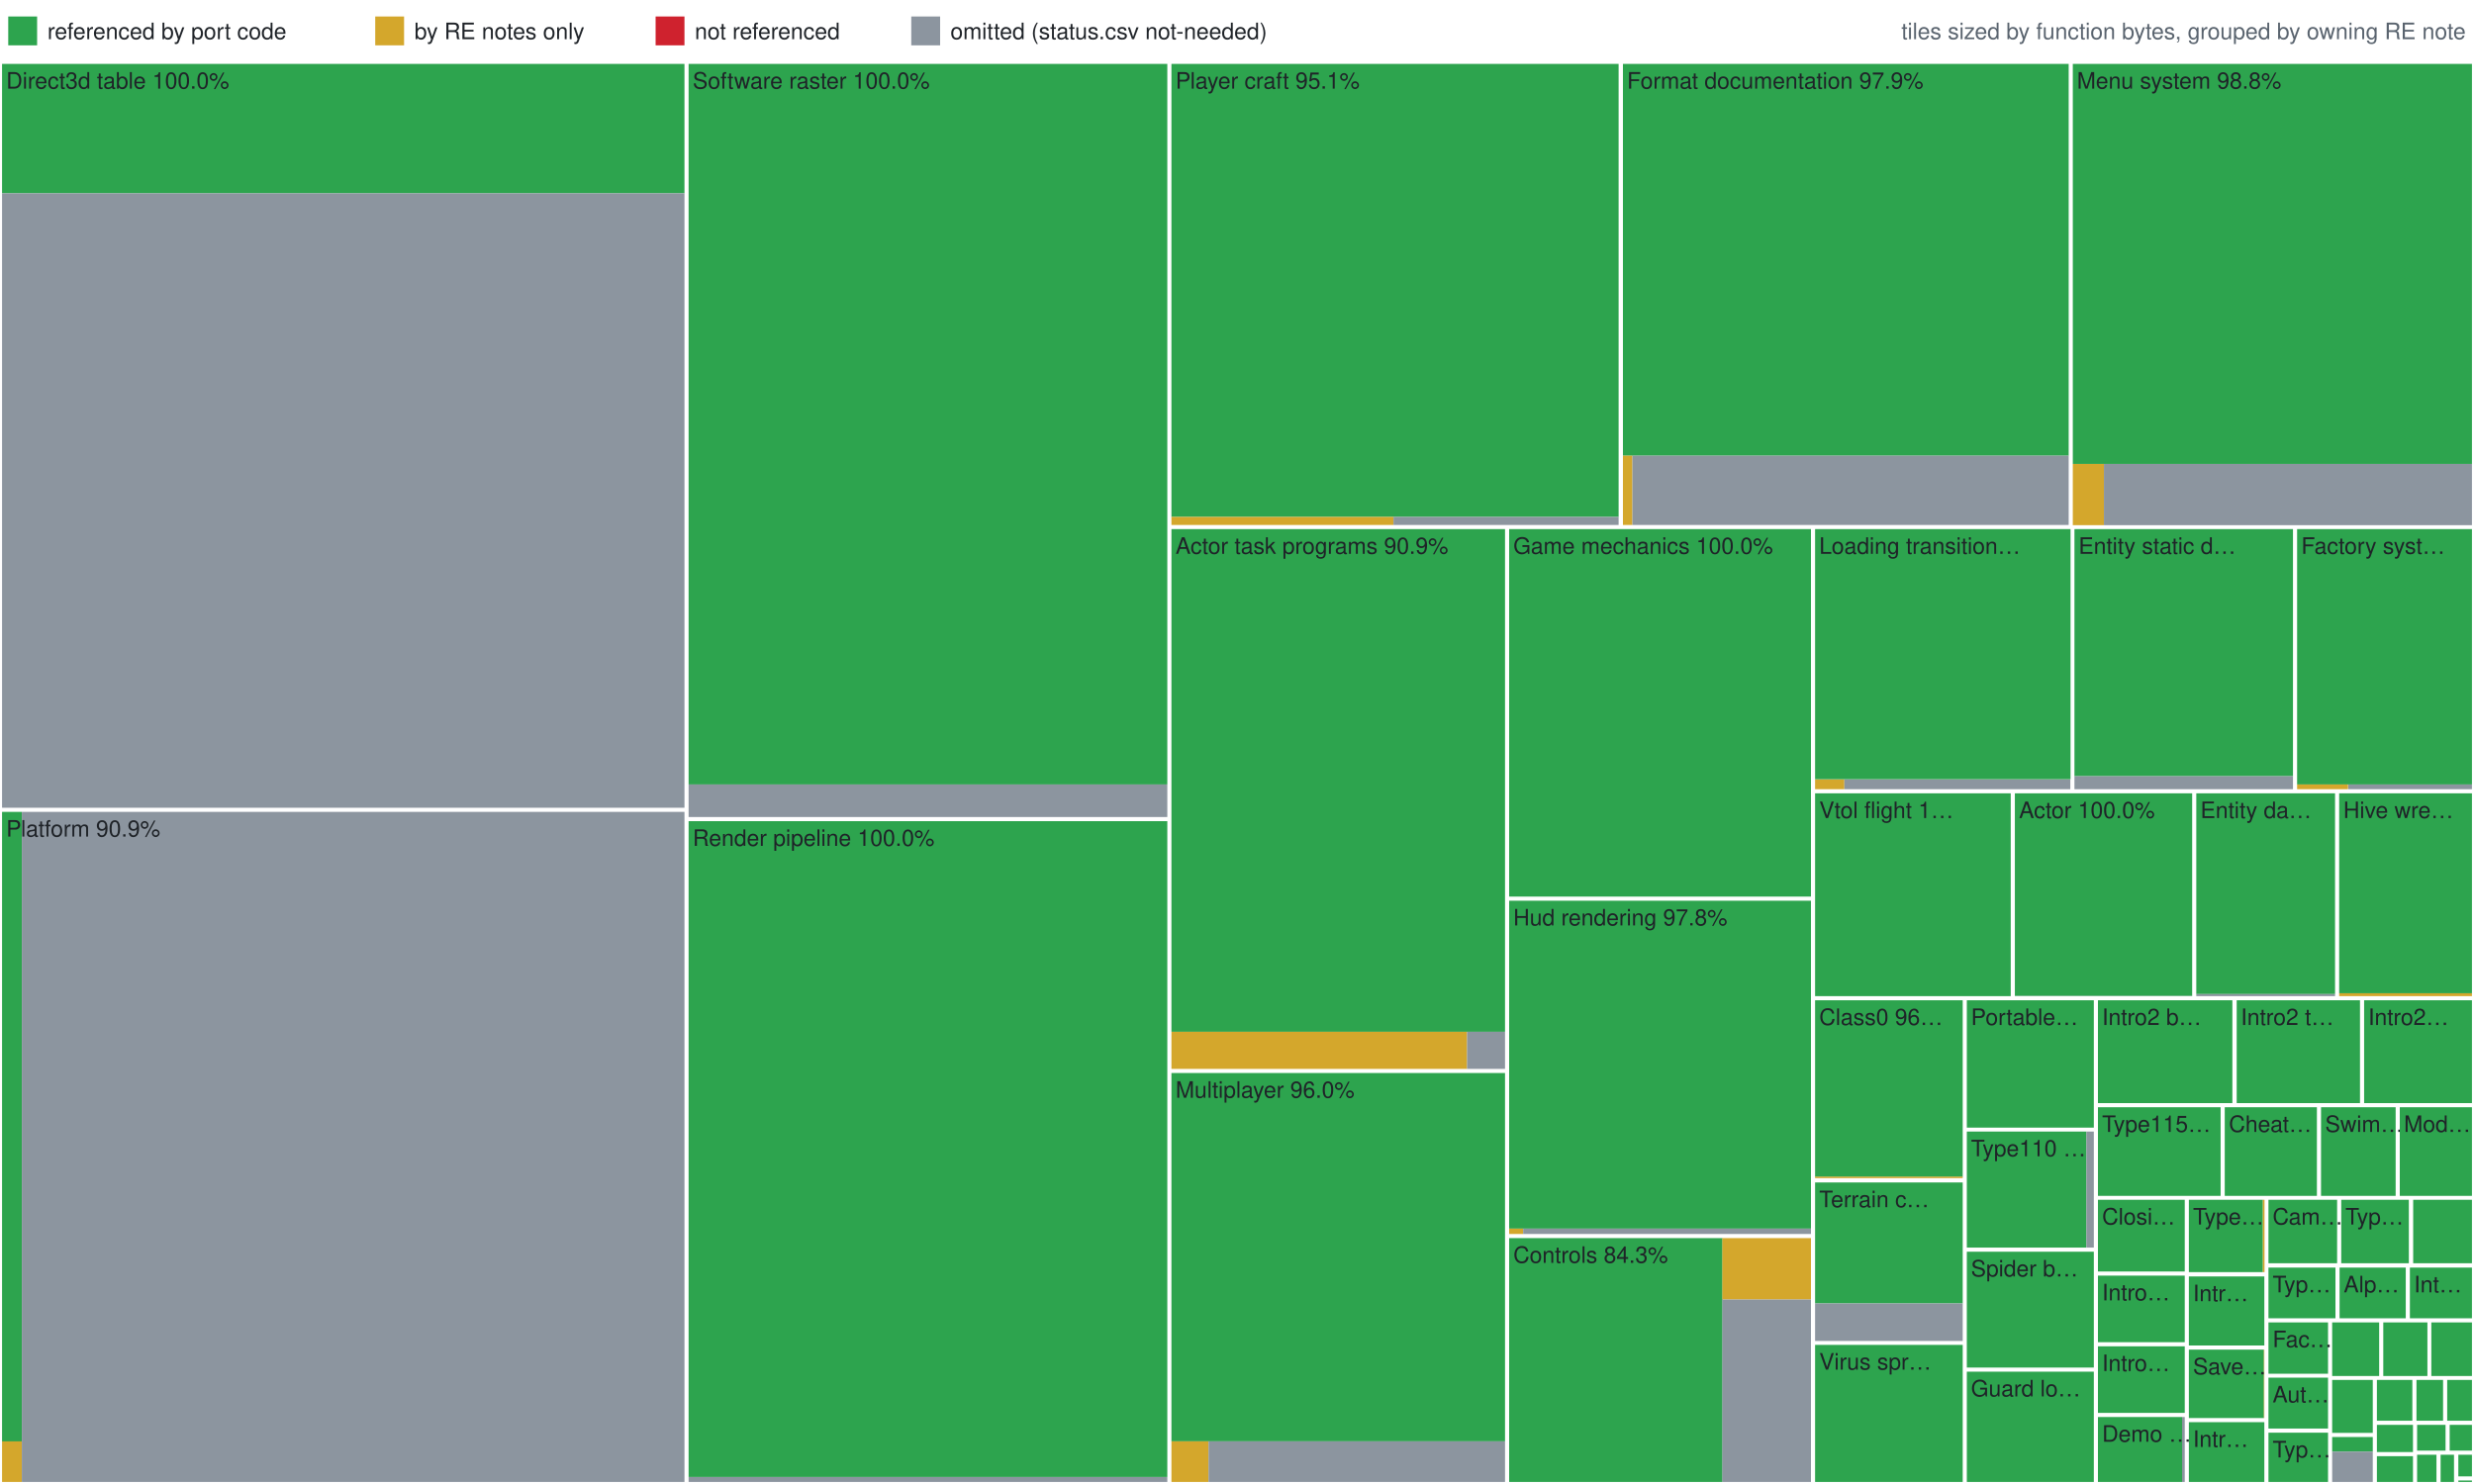
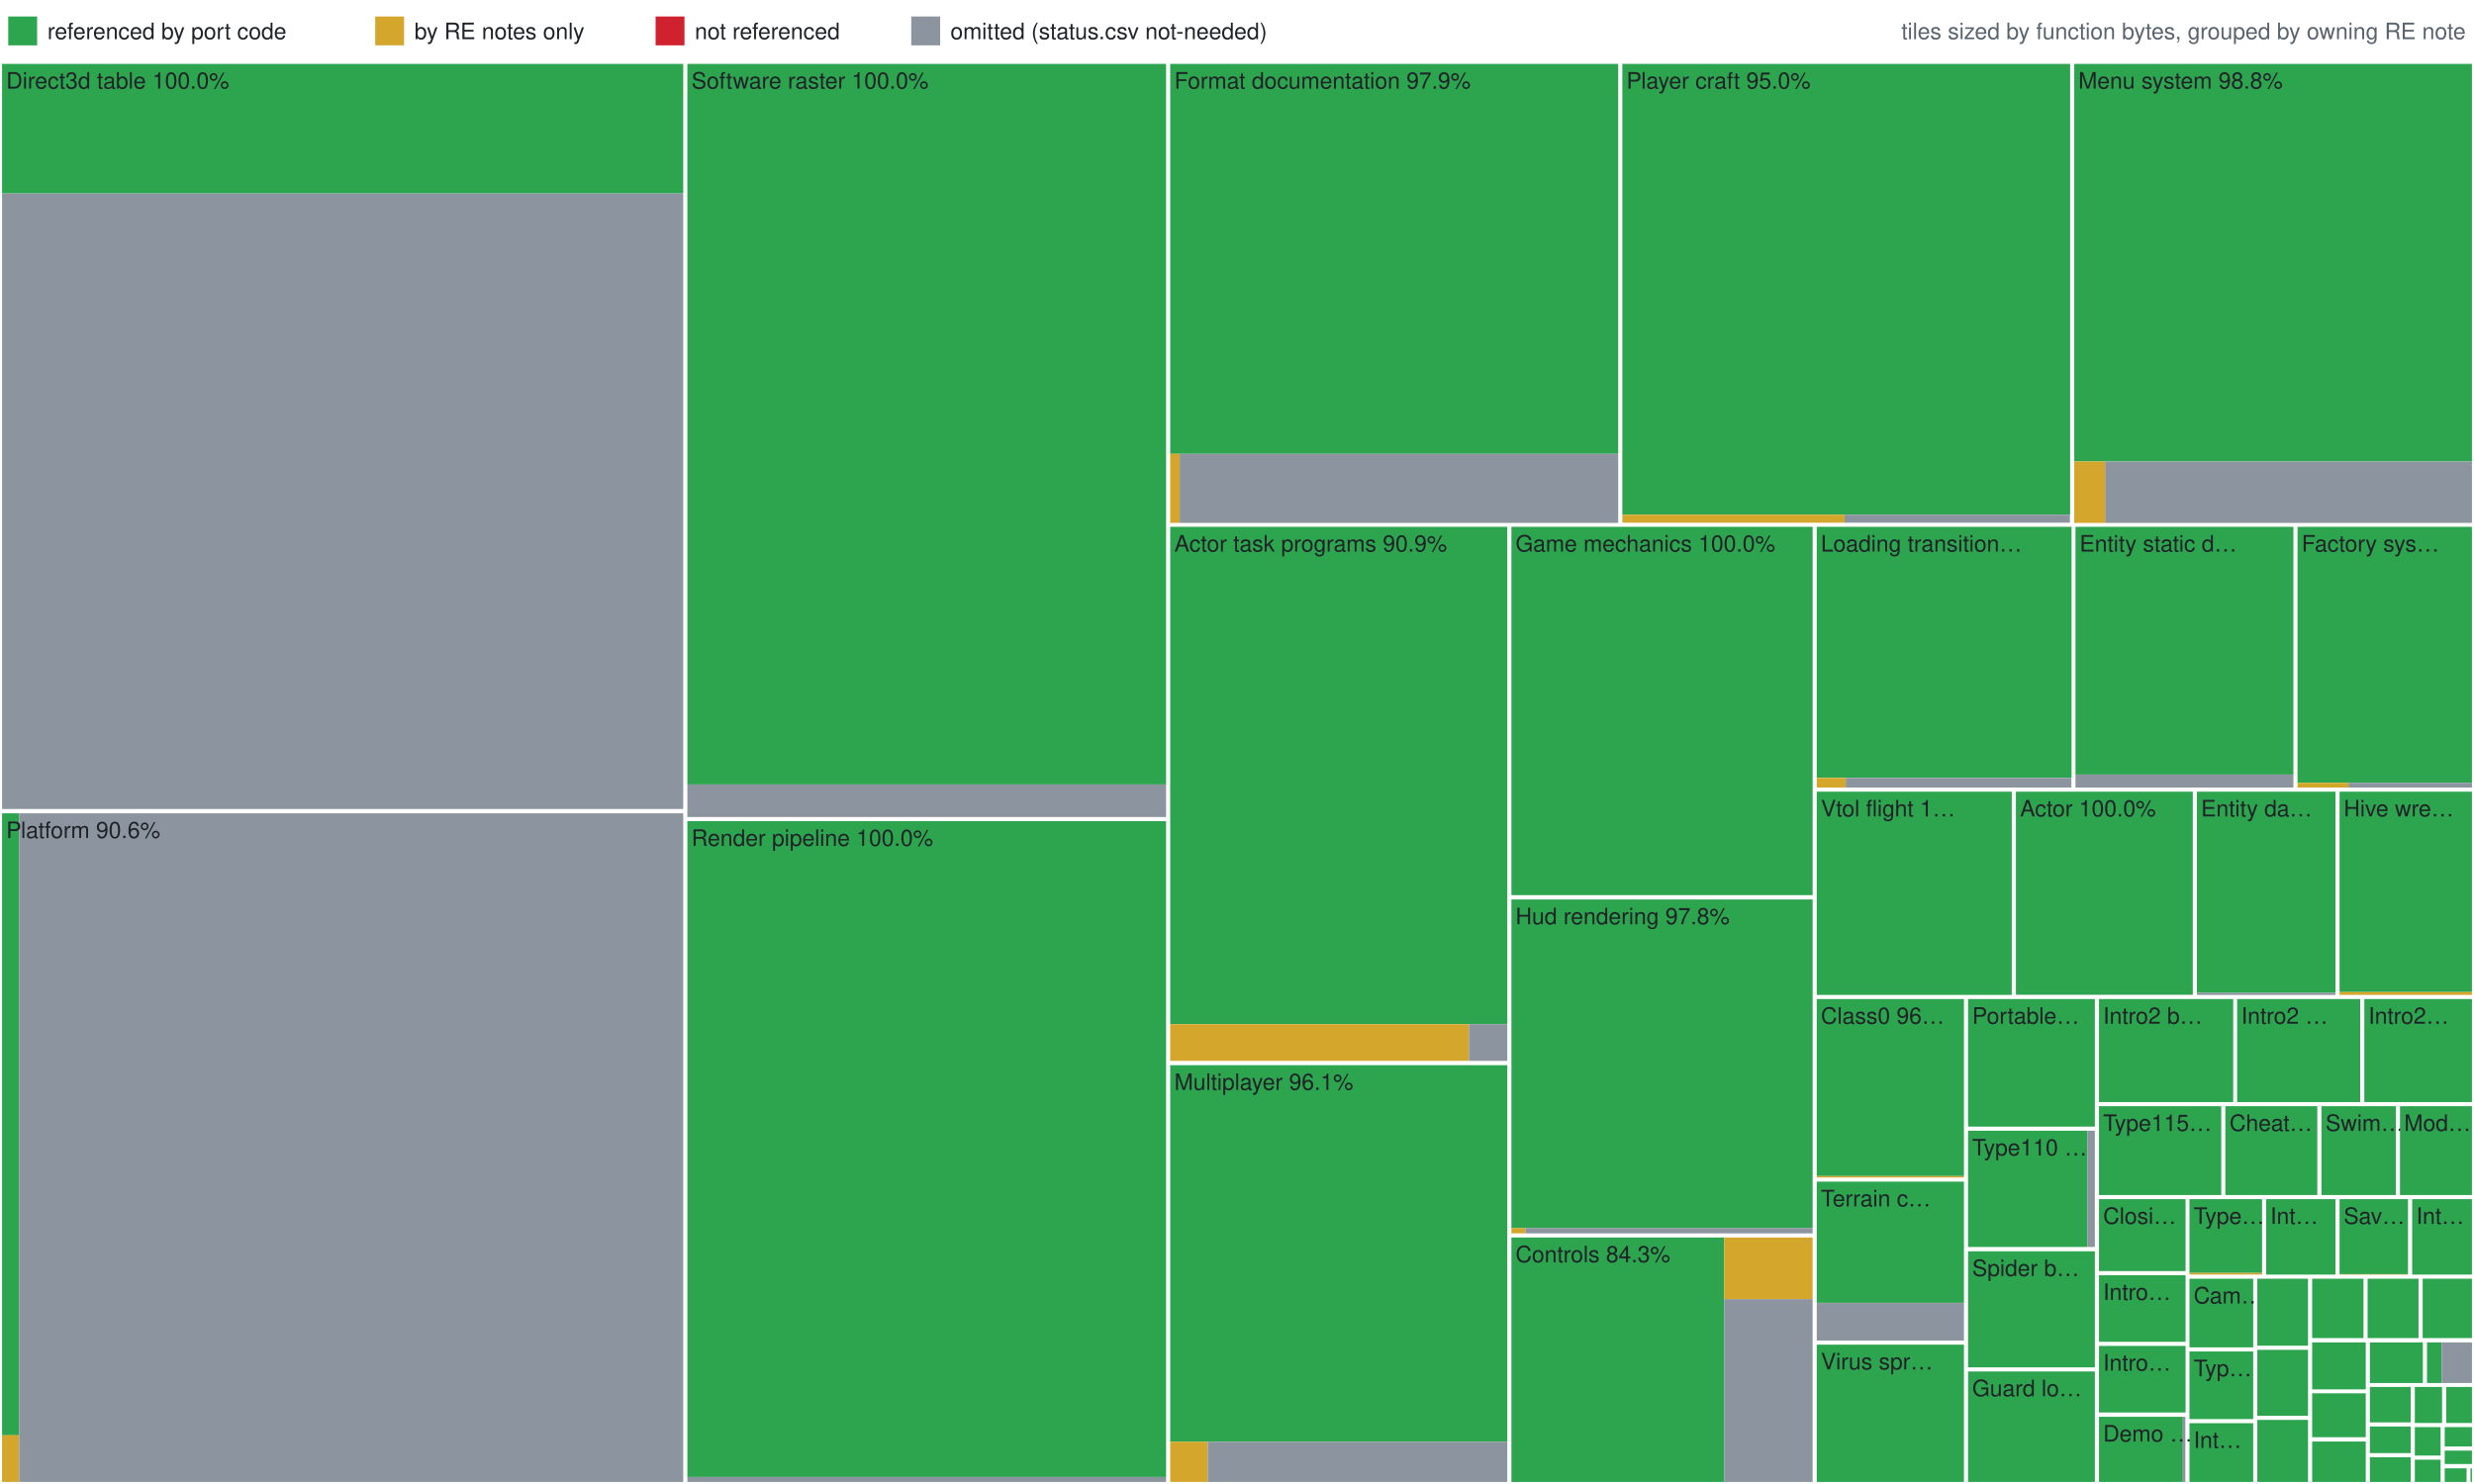
<svg xmlns="http://www.w3.org/2000/svg" width="1200" height="720" viewBox="0 0 1200 720" font-family="Segoe UI, Helvetica, Arial, sans-serif" font-size="11">
  <rect width="1200" height="720" fill="#ffffff" />
  <rect x="4" y="8" width="14" height="14" fill="#2da44e" />
  <text x="23" y="19" fill="#1f2328">referenced by port code</text>
  <rect x="182" y="8" width="14" height="14" fill="#d4a72c" />
  <text x="201" y="19" fill="#1f2328">by RE notes only</text>
  <rect x="318" y="8" width="14" height="14" fill="#cf222e" />
  <text x="337" y="19" fill="#1f2328">not referenced</text>
  <rect x="442" y="8" width="14" height="14" fill="#8c959f" />
  <text x="461" y="19" fill="#1f2328">omitted (status.csv not-needed)</text>
  <text x="1196" y="19" fill="#59636e" text-anchor="end">tiles sized by function bytes, grouped by owning RE note</text>
  <g>
-     <rect x="1" y="31" width="331" height="62.8" fill="#2da44e" />
-     <rect x="1" y="93.8" width="331" height="298.1" fill="#8c959f" />
+     <rect x="1" y="31" width="330.4" height="62.9" fill="#2da44e" />
+     <rect x="1" y="93.9" width="330.4" height="298.6" fill="#8c959f" />
    <text x="3" y="43" fill="#1f2328">Direct3d table 100.0%</text>
  </g>
  <g>
-     <rect x="1" y="393.9" width="9.6" height="305.5" fill="#2da44e" />
-     <rect x="1" y="699.3" width="9.6" height="19.7" fill="#d4a72c" />
-     <rect x="10.6" y="393.9" width="321.4" height="325.1" fill="#8c959f" />
-     <text x="3" y="405.9" fill="#1f2328">Platform 90.9%</text>
-   </g>
-   <g>
-     <rect x="334" y="31" width="232.2" height="349.6" fill="#2da44e" />
-     <rect x="334" y="380.6" width="232.2" height="15.8" fill="#8c959f" />
-     <text x="336" y="43" fill="#1f2328">Software raster 100.0%</text>
-   </g>
-   <g>
-     <rect x="334" y="398.4" width="232.2" height="318.2" fill="#2da44e" />
-     <rect x="334" y="716.6" width="232.2" height="2.4" fill="#8c959f" />
-     <text x="336" y="410.4" fill="#1f2328">Render pipeline 100.0%</text>
-   </g>
-   <g>
-     <rect x="568.2" y="31" width="216.9" height="219.8" fill="#2da44e" />
-     <rect x="568.2" y="250.8" width="107.7" height="3.9" fill="#d4a72c" />
-     <rect x="675.9" y="250.8" width="109.2" height="3.9" fill="#8c959f" />
-     <text x="570.2" y="43" fill="#1f2328">Player craft 95.1%</text>
-   </g>
-   <g>
-     <rect x="787.2" y="31" width="216.2" height="190.1" fill="#2da44e" />
-     <rect x="787.2" y="221.1" width="4.6" height="33.6" fill="#d4a72c" />
-     <rect x="791.8" y="221.1" width="211.6" height="33.6" fill="#8c959f" />
-     <text x="789.2" y="43" fill="#1f2328">Format documentation 97.9%</text>
-   </g>
-   <g>
-     <rect x="1005.4" y="31" width="193.6" height="194.1" fill="#2da44e" />
-     <rect x="1005.4" y="225.1" width="15.1" height="29.7" fill="#d4a72c" />
-     <rect x="1020.5" y="225.1" width="178.5" height="29.7" fill="#8c959f" />
-     <text x="1007.4" y="43" fill="#1f2328">Menu system 98.8%</text>
-   </g>
-   <g>
-     <rect x="568.2" y="256.7" width="161.8" height="243.9" fill="#2da44e" />
-     <rect x="568.2" y="500.6" width="143.4" height="18" fill="#d4a72c" />
-     <rect x="711.6" y="500.6" width="18.4" height="18" fill="#8c959f" />
-     <text x="570.2" y="268.7" fill="#1f2328">Actor task programs 90.9%</text>
-   </g>
-   <g>
-     <rect x="568.2" y="520.6" width="161.8" height="178.7" fill="#2da44e" />
-     <rect x="568.2" y="699.3" width="18" height="19.7" fill="#d4a72c" />
-     <rect x="586.2" y="699.3" width="143.8" height="19.7" fill="#8c959f" />
-     <text x="570.2" y="532.6" fill="#1f2328">Multiplayer 96.0%</text>
-   </g>
-   <g>
-     <rect x="732" y="256.7" width="146.4" height="178.3" fill="#2da44e" />
-     <text x="734" y="268.7" fill="#1f2328">Game mechanics 100.0%</text>
-   </g>
-   <g>
-     <rect x="732" y="437" width="146.4" height="159.1" fill="#2da44e" />
-     <rect x="732" y="596.1" width="6.8" height="2.6" fill="#d4a72c" />
-     <rect x="738.8" y="596.1" width="139.6" height="2.6" fill="#8c959f" />
-     <text x="734" y="449" fill="#1f2328">Hud rendering 97.8%</text>
-   </g>
-   <g>
-     <rect x="732" y="600.7" width="103.5" height="118.3" fill="#2da44e" />
-     <rect x="835.4" y="600.7" width="43" height="29.8" fill="#d4a72c" />
-     <rect x="835.4" y="630.5" width="43" height="88.5" fill="#8c959f" />
-     <text x="734" y="612.7" fill="#1f2328">Controls 84.3%</text>
-   </g>
-   <g>
-     <rect x="880.4" y="256.7" width="123.9" height="121.4" fill="#2da44e" />
-     <rect x="880.4" y="378.2" width="14.2" height="4.7" fill="#d4a72c" />
-     <rect x="894.6" y="378.2" width="109.6" height="4.7" fill="#8c959f" />
-     <text x="882.4" y="268.7" fill="#1f2328">Loading transition…</text>
-   </g>
-   <g>
-     <rect x="1006.2" y="256.7" width="106" height="119.9" fill="#2da44e" />
-     <rect x="1006.2" y="376.6" width="106" height="6.3" fill="#8c959f" />
-     <text x="1008.2" y="268.7" fill="#1f2328">Entity static d…</text>
-   </g>
-   <g>
-     <rect x="1114.2" y="256.7" width="84.8" height="123.9" fill="#2da44e" />
-     <rect x="1114.2" y="380.6" width="24.7" height="2.3" fill="#d4a72c" />
-     <rect x="1139" y="380.6" width="60" height="2.3" fill="#8c959f" />
-     <text x="1116.2" y="268.7" fill="#1f2328">Factory syst…</text>
-   </g>
-   <g>
-     <rect x="880.4" y="384.9" width="94.9" height="98.4" fill="#2da44e" />
-     <text x="882.4" y="396.9" fill="#1f2328">Vtol flight 1…</text>
-   </g>
-   <g>
-     <rect x="977.3" y="384.9" width="86" height="98.3" fill="#2da44e" />
-     <rect x="977.3" y="483.2" width="86" height="0.1" fill="#8c959f" />
-     <text x="979.3" y="396.9" fill="#1f2328">Actor 100.0%</text>
-   </g>
-   <g>
-     <rect x="1065.3" y="384.9" width="67.3" height="97.4" fill="#2da44e" />
-     <rect x="1065.3" y="482.3" width="67.3" height="1" fill="#8c959f" />
-     <text x="1067.3" y="396.9" fill="#1f2328">Entity da…</text>
-   </g>
-   <g>
-     <rect x="1134.6" y="384.9" width="64.4" height="97" fill="#2da44e" />
-     <rect x="1134.6" y="481.9" width="64.4" height="1.4" fill="#d4a72c" />
-     <text x="1136.6" y="396.9" fill="#1f2328">Hive wre…</text>
-   </g>
-   <g>
-     <rect x="880.4" y="485.3" width="71.6" height="85.7" fill="#2da44e" />
-     <rect x="880.4" y="570.9" width="71.6" height="0.7" fill="#d4a72c" />
-     <text x="882.4" y="497.3" fill="#1f2328">Class0 96…</text>
-   </g>
-   <g>
-     <rect x="880.4" y="573.7" width="71.6" height="58.7" fill="#2da44e" />
-     <rect x="880.4" y="632.4" width="71.6" height="18.2" fill="#8c959f" />
-     <text x="882.4" y="585.7" fill="#1f2328">Terrain c…</text>
-   </g>
-   <g>
-     <rect x="880.4" y="652.5" width="71.6" height="66.5" fill="#2da44e" />
-     <text x="882.4" y="664.5" fill="#1f2328">Virus spr…</text>
-   </g>
-   <g>
-     <rect x="954" y="485.3" width="61.6" height="61.8" fill="#2da44e" />
-     <text x="956" y="497.3" fill="#1f2328">Portable…</text>
-   </g>
-   <g>
-     <rect x="954" y="549" width="58" height="56.3" fill="#2da44e" />
-     <rect x="1012" y="549" width="3.6" height="56.3" fill="#8c959f" />
-     <text x="956" y="561" fill="#1f2328">Type110 …</text>
-   </g>
-   <g>
-     <rect x="954" y="607.3" width="61.6" height="56.2" fill="#2da44e" />
-     <text x="956" y="619.3" fill="#1f2328">Spider b…</text>
-   </g>
-   <g>
-     <rect x="954" y="665.5" width="61.6" height="53.5" fill="#2da44e" />
-     <text x="956" y="677.5" fill="#1f2328">Guard lo…</text>
-   </g>
-   <g>
-     <rect x="1017.6" y="485.3" width="65.2" height="49.9" fill="#2da44e" />
-     <text x="1019.6" y="497.3" fill="#1f2328">Intro2 b…</text>
-   </g>
-   <g>
-     <rect x="1084.9" y="485.3" width="59.8" height="49.9" fill="#2da44e" />
-     <text x="1086.9" y="497.3" fill="#1f2328">Intro2 t…</text>
-   </g>
-   <g>
-     <rect x="1146.7" y="485.3" width="52.3" height="49.9" fill="#2da44e" />
-     <text x="1148.7" y="497.3" fill="#1f2328">Intro2…</text>
-   </g>
-   <g>
-     <rect x="1017.6" y="537.2" width="59.5" height="43" fill="#2da44e" />
-     <text x="1019.6" y="549.2" fill="#1f2328">Type115…</text>
-   </g>
-   <g>
-     <rect x="1079.1" y="537.2" width="44.7" height="43" fill="#2da44e" />
-     <text x="1081.1" y="549.2" fill="#1f2328">Cheat…</text>
-   </g>
-   <g>
-     <rect x="1125.8" y="537.2" width="36.2" height="43" fill="#2da44e" />
-     <text x="1127.8" y="549.2" fill="#1f2328">Swim…</text>
-   </g>
-   <g>
-     <rect x="1164" y="537.2" width="35" height="43" fill="#2da44e" />
-     <text x="1166" y="549.2" fill="#1f2328">Mod…</text>
-   </g>
-   <g>
-     <rect x="1017.6" y="582.1" width="42.1" height="34.8" fill="#2da44e" />
-     <text x="1019.6" y="594.1" fill="#1f2328">Closi…</text>
-   </g>
-   <g>
-     <rect x="1017.6" y="618.9" width="42.1" height="32.3" fill="#2da44e" />
-     <text x="1019.6" y="630.9" fill="#1f2328">Intro…</text>
-   </g>
-   <g>
-     <rect x="1017.6" y="653.2" width="42.1" height="32.3" fill="#2da44e" />
-     <text x="1019.6" y="665.2" fill="#1f2328">Intro…</text>
-   </g>
-   <g>
-     <rect x="1017.6" y="687.5" width="40.8" height="31.5" fill="#2da44e" />
-     <rect x="1058.4" y="687.5" width="1.3" height="31.5" fill="#8c959f" />
-     <text x="1019.6" y="699.5" fill="#1f2328">Demo …</text>
-   </g>
-   <g>
-     <rect x="1061.7" y="582.1" width="35.9" height="35.1" fill="#2da44e" />
-     <rect x="1097.6" y="582.1" width="0.8" height="35.1" fill="#d4a72c" />
-     <text x="1063.7" y="594.1" fill="#1f2328">Type…</text>
-   </g>
-   <g>
-     <rect x="1061.7" y="619.3" width="36.6" height="33.5" fill="#2da44e" />
-     <text x="1063.7" y="631.3" fill="#1f2328">Intr…</text>
-   </g>
-   <g>
-     <rect x="1061.7" y="654.8" width="36.4" height="33.2" fill="#2da44e" />
-     <rect x="1098.1" y="654.8" width="0.2" height="33.2" fill="#d4a72c" />
-     <text x="1063.7" y="666.8" fill="#1f2328">Save…</text>
-   </g>
-   <g>
-     <rect x="1061.7" y="690" width="36.6" height="29" fill="#2da44e" />
-     <text x="1063.7" y="702" fill="#1f2328">Intr…</text>
-   </g>
-   <g>
-     <rect x="1100.3" y="582.1" width="33.3" height="30.8" fill="#2da44e" />
-     <text x="1102.3" y="594.1" fill="#1f2328">Cam…</text>
-   </g>
-   <g>
-     <rect x="1135.6" y="582.1" width="32.8" height="30.8" fill="#2da44e" />
-     <text x="1137.6" y="594.1" fill="#1f2328">Typ…</text>
-   </g>
-   <g>
-     <rect x="1170.5" y="582.1" width="28.5" height="30.8" fill="#2da44e" />
-   </g>
-   <g>
-     <rect x="1100.3" y="615" width="32.5" height="24.6" fill="#2da44e" />
-     <text x="1102.3" y="627" fill="#1f2328">Typ…</text>
-   </g>
-   <g>
-     <rect x="1134.8" y="615" width="32.1" height="24.6" fill="#2da44e" />
-     <text x="1136.8" y="627" fill="#1f2328">Alp…</text>
-   </g>
-   <g>
-     <rect x="1168.9" y="615" width="30.1" height="24.6" fill="#2da44e" />
-     <text x="1170.9" y="627" fill="#1f2328">Int…</text>
-   </g>
-   <g>
-     <rect x="1100.3" y="641.6" width="28.9" height="24.9" fill="#2da44e" />
-     <text x="1102.3" y="653.6" fill="#1f2328">Fac…</text>
-   </g>
-   <g>
-     <rect x="1100.3" y="668.4" width="28.9" height="24.7" fill="#2da44e" />
-     <text x="1102.3" y="680.4" fill="#1f2328">Aut…</text>
-   </g>
-   <g>
-     <rect x="1100.3" y="695.1" width="28.9" height="23.9" fill="#2da44e" />
-     <text x="1102.3" y="707.1" fill="#1f2328">Typ…</text>
-   </g>
-   <g>
-     <rect x="1131.2" y="641.6" width="22.8" height="26" fill="#2da44e" />
-   </g>
-   <g>
-     <rect x="1156" y="641.6" width="21.4" height="26" fill="#2da44e" />
-   </g>
-   <g>
-     <rect x="1179.3" y="641.6" width="19.7" height="26" fill="#2da44e" />
-   </g>
-   <g>
-     <rect x="1131.2" y="669.5" width="19.7" height="25.7" fill="#2da44e" />
-   </g>
-   <g>
-     <rect x="1131.2" y="697.2" width="19.7" height="7.1" fill="#2da44e" />
-     <rect x="1131.2" y="704.3" width="19.7" height="14.7" fill="#8c959f" />
-   </g>
-   <g>
-     <rect x="1152.9" y="669.5" width="17.2" height="19.8" fill="#2da44e" />
-   </g>
-   <g>
-     <rect x="1172.1" y="669.5" width="12.9" height="19.8" fill="#2da44e" />
-   </g>
-   <g>
-     <rect x="1187" y="669.5" width="12" height="19.8" fill="#2da44e" />
-   </g>
-   <g>
-     <rect x="1152.9" y="691.3" width="17.5" height="13.2" fill="#2da44e" />
-   </g>
-   <g>
-     <rect x="1152.9" y="706.5" width="17.5" height="12.5" fill="#2da44e" />
-   </g>
-   <g>
-     <rect x="1172.4" y="691.3" width="13.8" height="12.5" fill="#2da44e" />
-   </g>
-   <g>
-     <rect x="1188.2" y="691.3" width="10.8" height="12.5" fill="#2da44e" />
-   </g>
-   <g>
-     <rect x="1172.4" y="705.8" width="9.4" height="13.2" fill="#2da44e" />
-   </g>
-   <g>
-     <rect x="1183.8" y="705.8" width="6.5" height="13.2" fill="#2da44e" />
-   </g>
-   <g>
-     <rect x="1192.4" y="705.8" width="6.6" height="10.5" fill="#2da44e" />
-   </g>
-   <g>
-     <rect x="1192.4" y="718.3" width="6.6" height="0.7" fill="#2da44e" />
+     <rect x="1" y="394.6" width="8.3" height="301.8" fill="#2da44e" />
+     <rect x="1" y="696.3" width="8.3" height="22.7" fill="#d4a72c" />
+     <rect x="9.3" y="394.6" width="322.1" height="324.4" fill="#8c959f" />
+     <text x="3" y="406.6" fill="#1f2328">Platform 90.6%</text>
+   </g>
+   <g>
+     <rect x="333.4" y="31" width="232.2" height="349.6" fill="#2da44e" />
+     <rect x="333.4" y="380.6" width="232.2" height="15.8" fill="#8c959f" />
+     <text x="335.4" y="43" fill="#1f2328">Software raster 100.0%</text>
+   </g>
+   <g>
+     <rect x="333.4" y="398.4" width="232.2" height="318.2" fill="#2da44e" />
+     <rect x="333.4" y="716.6" width="232.2" height="2.4" fill="#8c959f" />
+     <text x="335.4" y="410.4" fill="#1f2328">Render pipeline 100.0%</text>
+   </g>
+   <g>
+     <rect x="567.6" y="31" width="217.3" height="189.2" fill="#2da44e" />
+     <rect x="567.6" y="220.2" width="4.6" height="33.5" fill="#d4a72c" />
+     <rect x="572.2" y="220.2" width="212.7" height="33.5" fill="#8c959f" />
+     <text x="569.6" y="43" fill="#1f2328">Format documentation 97.9%</text>
+   </g>
+   <g>
+     <rect x="786.9" y="31" width="217.2" height="218.7" fill="#2da44e" />
+     <rect x="786.9" y="249.7" width="107.8" height="3.9" fill="#d4a72c" />
+     <rect x="894.7" y="249.7" width="109.3" height="3.9" fill="#8c959f" />
+     <text x="788.9" y="43" fill="#1f2328">Player craft 95.0%</text>
+   </g>
+   <g>
+     <rect x="1006.1" y="31" width="192.9" height="192.9" fill="#2da44e" />
+     <rect x="1006.1" y="223.9" width="15.1" height="29.8" fill="#d4a72c" />
+     <rect x="1021.1" y="223.9" width="177.9" height="29.8" fill="#8c959f" />
+     <text x="1008.1" y="43" fill="#1f2328">Menu system 98.8%</text>
+   </g>
+   <g>
+     <rect x="567.6" y="255.6" width="163.5" height="241.3" fill="#2da44e" />
+     <rect x="567.6" y="496.9" width="144.9" height="17.8" fill="#d4a72c" />
+     <rect x="712.5" y="496.9" width="18.6" height="17.8" fill="#8c959f" />
+     <text x="569.6" y="267.6" fill="#1f2328">Actor task programs 90.9%</text>
+   </g>
+   <g>
+     <rect x="567.6" y="516.8" width="163.5" height="182.7" fill="#2da44e" />
+     <rect x="567.6" y="699.5" width="18.2" height="19.5" fill="#d4a72c" />
+     <rect x="585.8" y="699.5" width="145.3" height="19.5" fill="#8c959f" />
+     <text x="569.6" y="528.8" fill="#1f2328">Multiplayer 96.1%</text>
+   </g>
+   <g>
+     <rect x="733.1" y="255.6" width="146.1" height="178.7" fill="#2da44e" />
+     <text x="735.1" y="267.6" fill="#1f2328">Game mechanics 100.0%</text>
+   </g>
+   <g>
+     <rect x="733.1" y="436.4" width="146.1" height="159.4" fill="#2da44e" />
+     <rect x="733.1" y="595.8" width="6.8" height="2.6" fill="#d4a72c" />
+     <rect x="739.9" y="595.8" width="139.3" height="2.6" fill="#8c959f" />
+     <text x="735.1" y="448.4" fill="#1f2328">Hud rendering 97.8%</text>
+   </g>
+   <g>
+     <rect x="733.1" y="600.4" width="103.2" height="118.6" fill="#2da44e" />
+     <rect x="836.3" y="600.4" width="42.9" height="29.9" fill="#d4a72c" />
+     <rect x="836.3" y="630.3" width="42.9" height="88.7" fill="#8c959f" />
+     <text x="735.1" y="612.4" fill="#1f2328">Controls 84.3%</text>
+   </g>
+   <g>
+     <rect x="881.2" y="255.6" width="123.6" height="121.7" fill="#2da44e" />
+     <rect x="881.2" y="377.4" width="14.2" height="4.7" fill="#d4a72c" />
+     <rect x="895.3" y="377.4" width="109.4" height="4.7" fill="#8c959f" />
+     <text x="883.2" y="267.6" fill="#1f2328">Loading transition…</text>
+   </g>
+   <g>
+     <rect x="1006.7" y="255.6" width="105.7" height="120.2" fill="#2da44e" />
+     <rect x="1006.7" y="375.8" width="105.7" height="6.3" fill="#8c959f" />
+     <text x="1008.7" y="267.6" fill="#1f2328">Entity static d…</text>
+   </g>
+   <g>
+     <rect x="1114.4" y="255.6" width="84.6" height="124.2" fill="#2da44e" />
+     <rect x="1114.4" y="379.8" width="24.7" height="2.3" fill="#d4a72c" />
+     <rect x="1139.1" y="379.8" width="59.9" height="2.3" fill="#8c959f" />
+     <text x="1116.4" y="267.6" fill="#1f2328">Factory sys…</text>
+   </g>
+   <g>
+     <rect x="881.2" y="384.1" width="94.6" height="98.6" fill="#2da44e" />
+     <text x="883.2" y="396.1" fill="#1f2328">Vtol flight 1…</text>
+   </g>
+   <g>
+     <rect x="977.8" y="384.1" width="85.8" height="98.5" fill="#2da44e" />
+     <rect x="977.8" y="482.6" width="85.8" height="0.1" fill="#8c959f" />
+     <text x="979.8" y="396.1" fill="#1f2328">Actor 100.0%</text>
+   </g>
+   <g>
+     <rect x="1065.6" y="384.1" width="67.2" height="97.6" fill="#2da44e" />
+     <rect x="1065.6" y="481.7" width="67.2" height="1" fill="#8c959f" />
+     <text x="1067.6" y="396.1" fill="#1f2328">Entity da…</text>
+   </g>
+   <g>
+     <rect x="1134.8" y="384.1" width="64.2" height="97.2" fill="#2da44e" />
+     <rect x="1134.8" y="481.3" width="64.2" height="1.4" fill="#d4a72c" />
+     <text x="1136.8" y="396.1" fill="#1f2328">Hive wre…</text>
+   </g>
+   <g>
+     <rect x="881.2" y="484.7" width="71.4" height="85.9" fill="#2da44e" />
+     <rect x="881.2" y="570.6" width="71.4" height="0.7" fill="#d4a72c" />
+     <text x="883.2" y="496.7" fill="#1f2328">Class0 96…</text>
+   </g>
+   <g>
+     <rect x="881.2" y="573.3" width="71.4" height="58.8" fill="#2da44e" />
+     <rect x="881.2" y="632.2" width="71.4" height="18.2" fill="#8c959f" />
+     <text x="883.2" y="585.3" fill="#1f2328">Terrain c…</text>
+   </g>
+   <g>
+     <rect x="881.2" y="652.4" width="71.4" height="66.6" fill="#2da44e" />
+     <text x="883.2" y="664.4" fill="#1f2328">Virus spr…</text>
+   </g>
+   <g>
+     <rect x="954.6" y="484.7" width="61.5" height="61.9" fill="#2da44e" />
+     <text x="956.6" y="496.7" fill="#1f2328">Portable…</text>
+   </g>
+   <g>
+     <rect x="954.6" y="548.6" width="57.9" height="56.4" fill="#2da44e" />
+     <rect x="1012.5" y="548.6" width="3.6" height="56.4" fill="#8c959f" />
+     <text x="956.6" y="560.6" fill="#1f2328">Type110 …</text>
+   </g>
+   <g>
+     <rect x="954.6" y="607.1" width="61.5" height="56.3" fill="#2da44e" />
+     <text x="956.6" y="619.1" fill="#1f2328">Spider b…</text>
+   </g>
+   <g>
+     <rect x="954.6" y="665.4" width="61.5" height="53.6" fill="#2da44e" />
+     <text x="956.6" y="677.4" fill="#1f2328">Guard lo…</text>
+   </g>
+   <g>
+     <rect x="1018.1" y="484.7" width="65.1" height="50" fill="#2da44e" />
+     <text x="1020.1" y="496.7" fill="#1f2328">Intro2 b…</text>
+   </g>
+   <g>
+     <rect x="1085.1" y="484.7" width="59.7" height="50" fill="#2da44e" />
+     <text x="1087.1" y="496.7" fill="#1f2328">Intro2 …</text>
+   </g>
+   <g>
+     <rect x="1146.8" y="484.7" width="52.2" height="50" fill="#2da44e" />
+     <text x="1148.8" y="496.7" fill="#1f2328">Intro2…</text>
+   </g>
+   <g>
+     <rect x="1018.1" y="536.7" width="59.3" height="43.1" fill="#2da44e" />
+     <text x="1020.1" y="548.7" fill="#1f2328">Type115…</text>
+   </g>
+   <g>
+     <rect x="1079.4" y="536.7" width="44.6" height="43.1" fill="#2da44e" />
+     <text x="1081.4" y="548.7" fill="#1f2328">Cheat…</text>
+   </g>
+   <g>
+     <rect x="1126" y="536.7" width="36.1" height="43.1" fill="#2da44e" />
+     <text x="1128" y="548.7" fill="#1f2328">Swim…</text>
+   </g>
+   <g>
+     <rect x="1164.1" y="536.7" width="34.9" height="43.1" fill="#2da44e" />
+     <text x="1166.1" y="548.7" fill="#1f2328">Mod…</text>
+   </g>
+   <g>
+     <rect x="1018.1" y="581.8" width="42" height="34.9" fill="#2da44e" />
+     <text x="1020.1" y="593.8" fill="#1f2328">Closi…</text>
+   </g>
+   <g>
+     <rect x="1018.1" y="618.7" width="42" height="32.3" fill="#2da44e" />
+     <text x="1020.1" y="630.7" fill="#1f2328">Intro…</text>
+   </g>
+   <g>
+     <rect x="1018.1" y="653" width="42" height="32.3" fill="#2da44e" />
+     <text x="1020.1" y="665" fill="#1f2328">Intro…</text>
+   </g>
+   <g>
+     <rect x="1018.1" y="687.4" width="40.7" height="31.6" fill="#2da44e" />
+     <rect x="1058.7" y="687.4" width="1.3" height="31.6" fill="#8c959f" />
+     <text x="1020.1" y="699.4" fill="#1f2328">Demo …</text>
+   </g>
+   <g>
+     <rect x="1062" y="581.8" width="35.2" height="35.8" fill="#2da44e" />
+     <rect x="1062" y="617.6" width="35.2" height="0.8" fill="#d4a72c" />
+     <text x="1064" y="593.8" fill="#1f2328">Type…</text>
+   </g>
+   <g>
+     <rect x="1099.2" y="581.8" width="33.6" height="36.6" fill="#2da44e" />
+     <text x="1101.2" y="593.8" fill="#1f2328">Int…</text>
+   </g>
+   <g>
+     <rect x="1134.8" y="581.8" width="33.2" height="36.4" fill="#2da44e" />
+     <rect x="1134.8" y="618.2" width="33.2" height="0.2" fill="#d4a72c" />
+     <text x="1136.8" y="593.8" fill="#1f2328">Sav…</text>
+   </g>
+   <g>
+     <rect x="1170" y="581.8" width="29" height="36.6" fill="#2da44e" />
+     <text x="1172" y="593.8" fill="#1f2328">Int…</text>
+   </g>
+   <g>
+     <rect x="1062" y="620.4" width="30.9" height="33.3" fill="#2da44e" />
+     <text x="1064" y="632.4" fill="#1f2328">Cam…</text>
+   </g>
+   <g>
+     <rect x="1062" y="655.7" width="30.9" height="32.8" fill="#2da44e" />
+     <text x="1064" y="667.7" fill="#1f2328">Typ…</text>
+   </g>
+   <g>
+     <rect x="1062" y="690.5" width="30.9" height="28.5" fill="#2da44e" />
+     <text x="1064" y="702.5" fill="#1f2328">Int…</text>
+   </g>
+   <g>
+     <rect x="1094.9" y="620.4" width="24.6" height="32.5" fill="#2da44e" />
+   </g>
+   <g>
+     <rect x="1094.9" y="654.9" width="24.6" height="32" fill="#2da44e" />
+   </g>
+   <g>
+     <rect x="1094.9" y="688.9" width="24.6" height="30.1" fill="#2da44e" />
+   </g>
+   <g>
+     <rect x="1121.5" y="620.4" width="24.9" height="28.8" fill="#2da44e" />
+   </g>
+   <g>
+     <rect x="1148.4" y="620.4" width="24.7" height="28.8" fill="#2da44e" />
+   </g>
+   <g>
+     <rect x="1175.1" y="620.4" width="23.9" height="28.8" fill="#2da44e" />
+   </g>
+   <g>
+     <rect x="1121.5" y="651.3" width="26" height="22.8" fill="#2da44e" />
+   </g>
+   <g>
+     <rect x="1121.5" y="676" width="26" height="21.3" fill="#2da44e" />
+   </g>
+   <g>
+     <rect x="1121.5" y="699.4" width="26" height="19.6" fill="#2da44e" />
+   </g>
+   <g>
+     <rect x="1149.5" y="651.3" width="25.7" height="19.7" fill="#2da44e" />
+   </g>
+   <g>
+     <rect x="1177.2" y="651.3" width="7.1" height="19.7" fill="#2da44e" />
+     <rect x="1184.3" y="651.3" width="14.7" height="19.7" fill="#8c959f" />
+   </g>
+   <g>
+     <rect x="1149.5" y="672.9" width="19.8" height="17.2" fill="#2da44e" />
+   </g>
+   <g>
+     <rect x="1149.5" y="692.1" width="19.8" height="12.9" fill="#2da44e" />
+   </g>
+   <g>
+     <rect x="1149.5" y="707" width="19.8" height="12" fill="#2da44e" />
+   </g>
+   <g>
+     <rect x="1171.3" y="672.9" width="13.2" height="17.5" fill="#2da44e" />
+   </g>
+   <g>
+     <rect x="1186.5" y="672.9" width="12.5" height="17.5" fill="#2da44e" />
+   </g>
+   <g>
+     <rect x="1171.3" y="692.4" width="12.5" height="13.8" fill="#2da44e" />
+   </g>
+   <g>
+     <rect x="1171.3" y="708.2" width="12.5" height="10.8" fill="#2da44e" />
+   </g>
+   <g>
+     <rect x="1185.8" y="692.4" width="13.2" height="9.4" fill="#2da44e" />
+   </g>
+   <g>
+     <rect x="1185.8" y="703.8" width="13.2" height="6.5" fill="#2da44e" />
+   </g>
+   <g>
+     <rect x="1185.8" y="712.4" width="10.6" height="6.6" fill="#2da44e" />
+   </g>
+   <g>
+     <rect x="1198.3" y="712.4" width="0.7" height="6.6" fill="#2da44e" />
  </g>
</svg>
